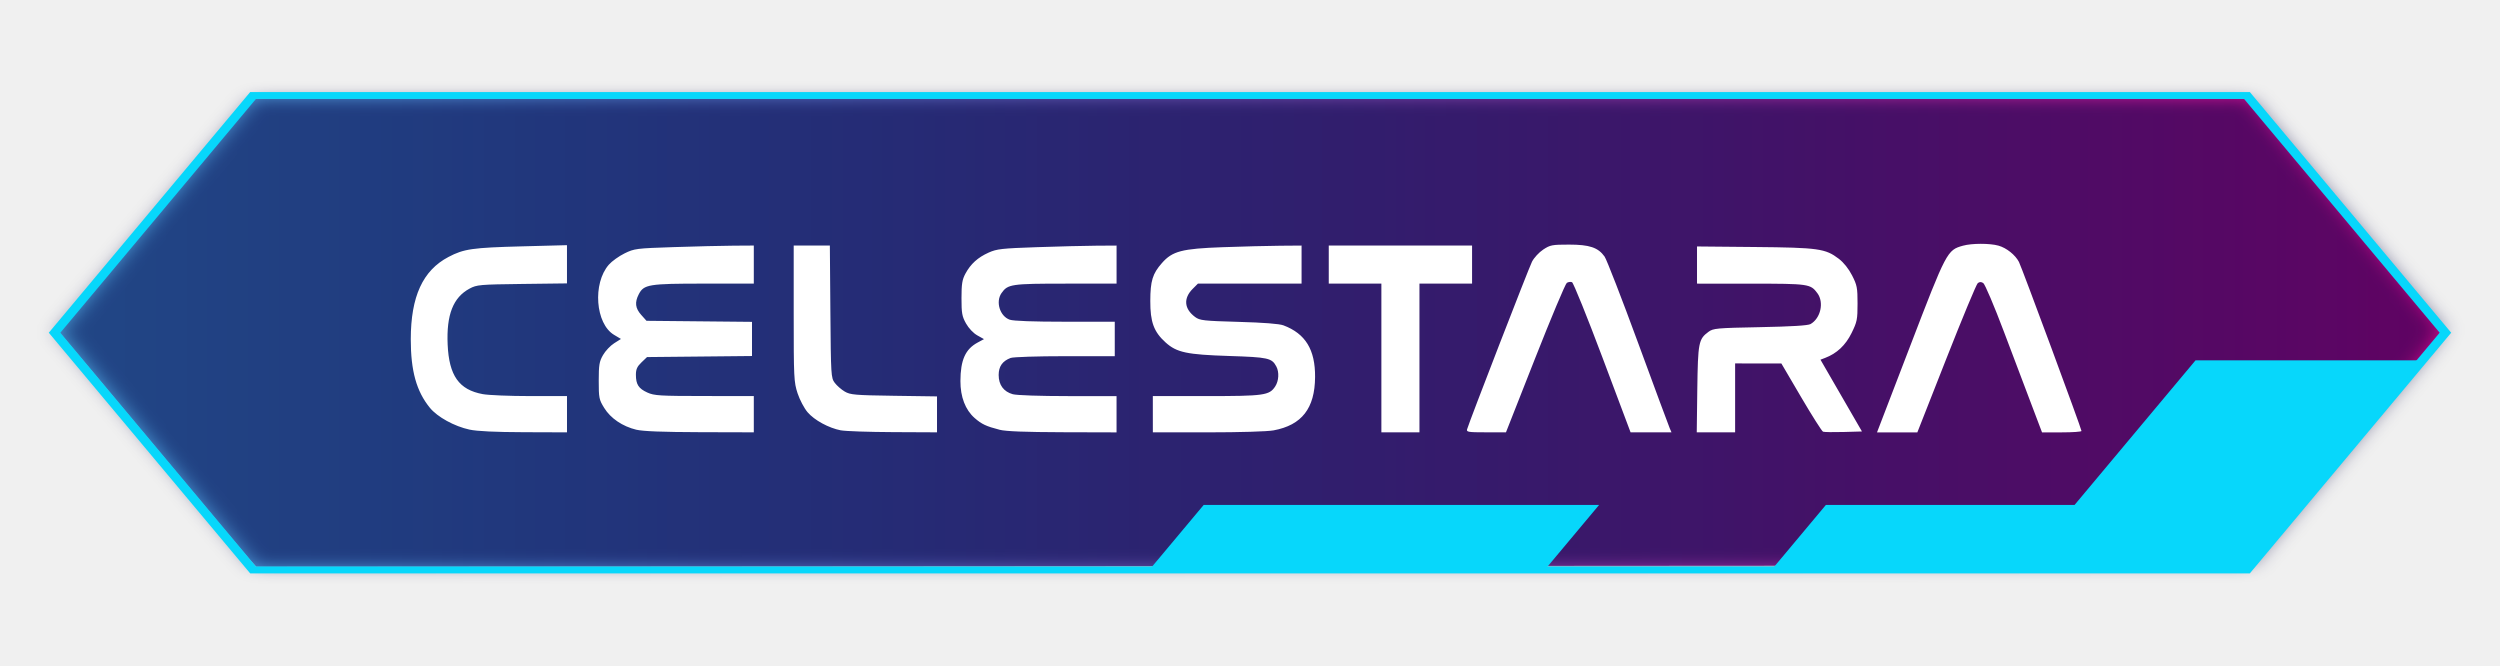
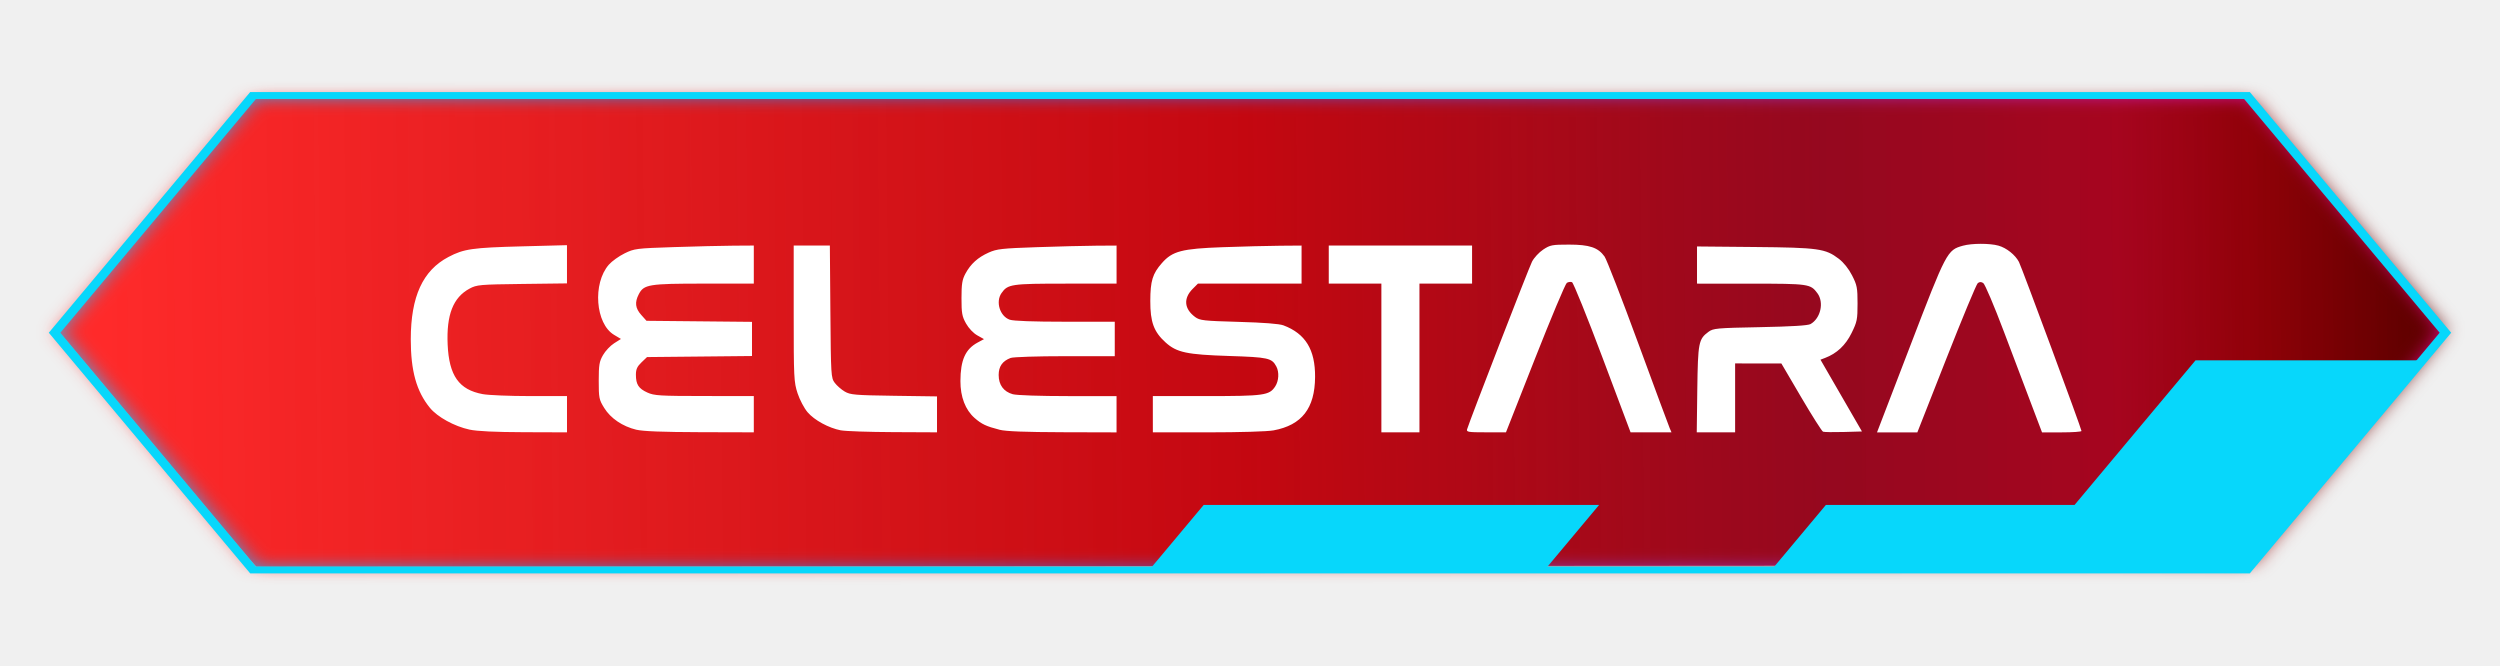
- <svg xmlns="http://www.w3.org/2000/svg" width="66.518mm" height="17.705mm" viewBox="0 0 66.518 17.705" version="1.1" id="svg1">
+ <svg xmlns="http://www.w3.org/2000/svg" xmlns:xlink="http://www.w3.org/1999/xlink" width="66.518mm" height="17.705mm" viewBox="0 0 66.518 17.705" version="1.1" id="svg1">
  <defs id="defs1">
+     <linearGradient id="linearGradient148">
+       <stop style="stop-color:#ff2a2a;stop-opacity:1;" offset="0" id="stop148" />
+       <stop style="stop-color:#cd0000;stop-opacity:0.904;" offset="0.5" id="stop150" />
+       <stop style="stop-color:#930000;stop-opacity:0.799;" offset="0.75" id="stop151" />
+       <stop style="stop-color:#a00000;stop-opacity:0.791;" offset="0.875" id="stop152" />
+       <stop style="stop-color:#8b0000;stop-opacity:0.948;" offset="0.938" id="stop153" />
+       <stop style="stop-color:#620000;stop-opacity:1;" offset="1" id="stop149" />
+     </linearGradient>
    <linearGradient id="linear-pattern-15" gradientUnits="userSpaceOnUse" x1="0" y1="0" x2="1" y2="0" gradientTransform="matrix(70.07708,0,0,86.15996,-0.06455962,11.44975)">
      <stop offset="0" stop-color="rgb(32.034%, 68.594%, 90.125%)" stop-opacity="1" id="stop2925" />
      <stop offset="0.004" stop-color="rgb(31.981%, 68.321%, 89.969%)" stop-opacity="1" id="stop2926" />
      <stop offset="0.008" stop-color="rgb(31.927%, 68.05%, 89.813%)" stop-opacity="1" id="stop2927" />
      <stop offset="0.012" stop-color="rgb(31.874%, 67.778%, 89.658%)" stop-opacity="1" id="stop2928" />
      <stop offset="0.016" stop-color="rgb(31.822%, 67.508%, 89.502%)" stop-opacity="1" id="stop2929" />
      <stop offset="0.02" stop-color="rgb(31.689%, 67.155%, 89.305%)" stop-opacity="1" id="stop2930" />
      <stop offset="0.023" stop-color="rgb(31.557%, 66.803%, 89.108%)" stop-opacity="1" id="stop2931" />
      <stop offset="0.027" stop-color="rgb(31.424%, 66.451%, 88.911%)" stop-opacity="1" id="stop2932" />
      <stop offset="0.031" stop-color="rgb(31.29%, 66.096%, 88.713%)" stop-opacity="1" id="stop2933" />
      <stop offset="0.035" stop-color="rgb(31.233%, 65.823%, 88.556%)" stop-opacity="1" id="stop2934" />
      <stop offset="0.039" stop-color="rgb(31.175%, 65.55%, 88.397%)" stop-opacity="1" id="stop2935" />
      <stop offset="0.043" stop-color="rgb(31.125%, 65.282%, 88.243%)" stop-opacity="1" id="stop2936" />
      <stop offset="0.047" stop-color="rgb(31.075%, 65.015%, 88.087%)" stop-opacity="1" id="stop2937" />
      <stop offset="0.051" stop-color="rgb(30.951%, 64.674%, 87.895%)" stop-opacity="1" id="stop2938" />
      <stop offset="0.055" stop-color="rgb(30.826%, 64.334%, 87.703%)" stop-opacity="1" id="stop2939" />
      <stop offset="0.059" stop-color="rgb(30.696%, 63.986%, 87.506%)" stop-opacity="1" id="stop2940" />
      <stop offset="0.062" stop-color="rgb(30.565%, 63.64%, 87.309%)" stop-opacity="1" id="stop2941" />
      <stop offset="0.066" stop-color="rgb(30.515%, 63.313%, 87.117%)" stop-opacity="1" id="stop2942" />
      <stop offset="0.07" stop-color="rgb(30.463%, 62.985%, 86.925%)" stop-opacity="1" id="stop2943" />
      <stop offset="0.074" stop-color="rgb(30.424%, 62.662%, 86.732%)" stop-opacity="1" id="stop2944" />
      <stop offset="0.078" stop-color="rgb(30.386%, 62.338%, 86.54%)" stop-opacity="1" id="stop2945" />
      <stop offset="0.082" stop-color="rgb(30.35%, 62.015%, 86.349%)" stop-opacity="1" id="stop2946" />
      <stop offset="0.086" stop-color="rgb(30.31%, 61.691%, 86.157%)" stop-opacity="1" id="stop2947" />
      <stop offset="0.09" stop-color="rgb(30.273%, 61.369%, 85.965%)" stop-opacity="1" id="stop2948" />
      <stop offset="0.094" stop-color="rgb(30.237%, 61.049%, 85.774%)" stop-opacity="1" id="stop2949" />
      <stop offset="0.098" stop-color="rgb(30.273%, 60.742%, 85.587%)" stop-opacity="1" id="stop2950" />
      <stop offset="0.102" stop-color="rgb(30.309%, 60.435%, 85.397%)" stop-opacity="1" id="stop2951" />
      <stop offset="0.105" stop-color="rgb(30.362%, 60.133%, 85.21%)" stop-opacity="1" id="stop2952" />
      <stop offset="0.109" stop-color="rgb(30.415%, 59.83%, 85.023%)" stop-opacity="1" id="stop2953" />
      <stop offset="0.113" stop-color="rgb(30.399%, 59.514%, 84.833%)" stop-opacity="1" id="stop2954" />
      <stop offset="0.117" stop-color="rgb(30.382%, 59.198%, 84.642%)" stop-opacity="1" id="stop2955" />
      <stop offset="0.121" stop-color="rgb(30.347%, 58.879%, 84.451%)" stop-opacity="1" id="stop2956" />
      <stop offset="0.125" stop-color="rgb(30.31%, 58.56%, 84.261%)" stop-opacity="1" id="stop2957" />
      <stop offset="0.129" stop-color="rgb(30.275%, 58.241%, 84.07%)" stop-opacity="1" id="stop2958" />
      <stop offset="0.133" stop-color="rgb(30.238%, 57.924%, 83.878%)" stop-opacity="1" id="stop2959" />
      <stop offset="0.137" stop-color="rgb(30.205%, 57.607%, 83.687%)" stop-opacity="1" id="stop2960" />
      <stop offset="0.141" stop-color="rgb(30.17%, 57.289%, 83.496%)" stop-opacity="1" id="stop2961" />
      <stop offset="0.145" stop-color="rgb(30.135%, 56.973%, 83.307%)" stop-opacity="1" id="stop2962" />
      <stop offset="0.148" stop-color="rgb(30.099%, 56.656%, 83.115%)" stop-opacity="1" id="stop2963" />
      <stop offset="0.152" stop-color="rgb(30.066%, 56.342%, 82.925%)" stop-opacity="1" id="stop2964" />
      <stop offset="0.156" stop-color="rgb(30.032%, 56.027%, 82.735%)" stop-opacity="1" id="stop2965" />
      <stop offset="0.16" stop-color="rgb(29.999%, 55.713%, 82.544%)" stop-opacity="1" id="stop2966" />
      <stop offset="0.164" stop-color="rgb(29.965%, 55.397%, 82.355%)" stop-opacity="1" id="stop2967" />
      <stop offset="0.168" stop-color="rgb(29.932%, 55.084%, 82.164%)" stop-opacity="1" id="stop2968" />
      <stop offset="0.172" stop-color="rgb(29.9%, 54.771%, 81.975%)" stop-opacity="1" id="stop2969" />
      <stop offset="0.176" stop-color="rgb(29.924%, 54.468%, 81.787%)" stop-opacity="1" id="stop2970" />
      <stop offset="0.18" stop-color="rgb(29.948%, 54.164%, 81.598%)" stop-opacity="1" id="stop2971" />
      <stop offset="0.184" stop-color="rgb(30.003%, 53.867%, 81.412%)" stop-opacity="1" id="stop2972" />
      <stop offset="0.188" stop-color="rgb(30.058%, 53.566%, 81.224%)" stop-opacity="1" id="stop2973" />
      <stop offset="0.191" stop-color="rgb(30.06%, 53.259%, 81.036%)" stop-opacity="1" id="stop2974" />
      <stop offset="0.195" stop-color="rgb(30.06%, 52.954%, 80.847%)" stop-opacity="1" id="stop2975" />
      <stop offset="0.199" stop-color="rgb(30.028%, 52.643%, 80.658%)" stop-opacity="1" id="stop2976" />
      <stop offset="0.203" stop-color="rgb(29.997%, 52.333%, 80.469%)" stop-opacity="1" id="stop2977" />
      <stop offset="0.207" stop-color="rgb(30.023%, 51.994%, 80.258%)" stop-opacity="1" id="stop2978" />
      <stop offset="0.211" stop-color="rgb(30.051%, 51.657%, 80.049%)" stop-opacity="1" id="stop2979" />
      <stop offset="0.215" stop-color="rgb(30.116%, 51.3%, 79.825%)" stop-opacity="1" id="stop2980" />
      <stop offset="0.219" stop-color="rgb(30.183%, 50.941%, 79.601%)" stop-opacity="1" id="stop2981" />
      <stop offset="0.223" stop-color="rgb(30.244%, 50.618%, 79.398%)" stop-opacity="1" id="stop2982" />
      <stop offset="0.227" stop-color="rgb(30.305%, 50.294%, 79.195%)" stop-opacity="1" id="stop2983" />
      <stop offset="0.23" stop-color="rgb(30.36%, 49.997%, 79.008%)" stop-opacity="1" id="stop2984" />
      <stop offset="0.234" stop-color="rgb(30.417%, 49.698%, 78.821%)" stop-opacity="1" id="stop2985" />
      <stop offset="0.238" stop-color="rgb(30.518%, 49.405%, 78.636%)" stop-opacity="1" id="stop2986" />
      <stop offset="0.242" stop-color="rgb(30.617%, 49.112%, 78.45%)" stop-opacity="1" id="stop2987" />
      <stop offset="0.246" stop-color="rgb(30.76%, 48.824%, 78.267%)" stop-opacity="1" id="stop2988" />
      <stop offset="0.25" stop-color="rgb(30.901%, 48.534%, 78.082%)" stop-opacity="1" id="stop2989" />
      <stop offset="0.254" stop-color="rgb(30.998%, 48.241%, 77.896%)" stop-opacity="1" id="stop2990" />
      <stop offset="0.258" stop-color="rgb(31.097%, 47.946%, 77.71%)" stop-opacity="1" id="stop2991" />
      <stop offset="0.262" stop-color="rgb(31.152%, 47.647%, 77.524%)" stop-opacity="1" id="stop2992" />
      <stop offset="0.266" stop-color="rgb(31.207%, 47.348%, 77.336%)" stop-opacity="1" id="stop2993" />
      <stop offset="0.27" stop-color="rgb(31.302%, 47.052%, 77.151%)" stop-opacity="1" id="stop2994" />
      <stop offset="0.273" stop-color="rgb(31.396%, 46.758%, 76.965%)" stop-opacity="1" id="stop2995" />
      <stop offset="0.277" stop-color="rgb(31.535%, 46.466%, 76.781%)" stop-opacity="1" id="stop2996" />
      <stop offset="0.281" stop-color="rgb(31.674%, 46.173%, 76.596%)" stop-opacity="1" id="stop2997" />
      <stop offset="0.285" stop-color="rgb(31.819%, 45.854%, 76.395%)" stop-opacity="1" id="stop2998" />
      <stop offset="0.289" stop-color="rgb(31.963%, 45.537%, 76.193%)" stop-opacity="1" id="stop2999" />
      <stop offset="0.293" stop-color="rgb(32.112%, 45.183%, 75.972%)" stop-opacity="1" id="stop3000" />
      <stop offset="0.297" stop-color="rgb(32.262%, 44.829%, 75.749%)" stop-opacity="1" id="stop3001" />
      <stop offset="0.301" stop-color="rgb(32.375%, 44.495%, 75.54%)" stop-opacity="1" id="stop3002" />
      <stop offset="0.305" stop-color="rgb(32.486%, 44.16%, 75.331%)" stop-opacity="1" id="stop3003" />
      <stop offset="0.309" stop-color="rgb(32.539%, 43.86%, 75.145%)" stop-opacity="1" id="stop3004" />
      <stop offset="0.312" stop-color="rgb(32.594%, 43.561%, 74.957%)" stop-opacity="1" id="stop3005" />
      <stop offset="0.316" stop-color="rgb(32.678%, 43.262%, 74.771%)" stop-opacity="1" id="stop3006" />
      <stop offset="0.32" stop-color="rgb(32.764%, 42.961%, 74.583%)" stop-opacity="1" id="stop3007" />
      <stop offset="0.324" stop-color="rgb(32.899%, 42.665%, 74.399%)" stop-opacity="1" id="stop3008" />
      <stop offset="0.328" stop-color="rgb(33.037%, 42.368%, 74.213%)" stop-opacity="1" id="stop3009" />
      <stop offset="0.332" stop-color="rgb(33.179%, 42.05%, 74.014%)" stop-opacity="1" id="stop3010" />
      <stop offset="0.336" stop-color="rgb(33.318%, 41.731%, 73.816%)" stop-opacity="1" id="stop3011" />
      <stop offset="0.34" stop-color="rgb(33.466%, 41.373%, 73.593%)" stop-opacity="1" id="stop3012" />
      <stop offset="0.344" stop-color="rgb(33.612%, 41.013%, 73.369%)" stop-opacity="1" id="stop3013" />
      <stop offset="0.348" stop-color="rgb(33.752%, 40.689%, 73.169%)" stop-opacity="1" id="stop3014" />
      <stop offset="0.352" stop-color="rgb(33.893%, 40.364%, 72.968%)" stop-opacity="1" id="stop3015" />
      <stop offset="0.355" stop-color="rgb(34.016%, 40.125%, 72.818%)" stop-opacity="1" id="stop3016" />
      <stop offset="0.359" stop-color="rgb(34.14%, 39.883%, 72.67%)" stop-opacity="1" id="stop3017" />
      <stop offset="0.363" stop-color="rgb(34.291%, 39.627%, 72.511%)" stop-opacity="1" id="stop3018" />
      <stop offset="0.367" stop-color="rgb(34.439%, 39.369%, 72.353%)" stop-opacity="1" id="stop3019" />
      <stop offset="0.371" stop-color="rgb(34.656%, 39.069%, 72.166%)" stop-opacity="1" id="stop3020" />
      <stop offset="0.375" stop-color="rgb(34.871%, 38.766%, 71.982%)" stop-opacity="1" id="stop3021" />
      <stop offset="0.379" stop-color="rgb(35.088%, 38.464%, 71.796%)" stop-opacity="1" id="stop3022" />
      <stop offset="0.383" stop-color="rgb(35.301%, 38.159%, 71.609%)" stop-opacity="1" id="stop3023" />
      <stop offset="0.387" stop-color="rgb(35.516%, 37.854%, 71.423%)" stop-opacity="1" id="stop3024" />
      <stop offset="0.391" stop-color="rgb(35.73%, 37.547%, 71.237%)" stop-opacity="1" id="stop3025" />
      <stop offset="0.395" stop-color="rgb(35.942%, 37.254%, 71.059%)" stop-opacity="1" id="stop3026" />
      <stop offset="0.398" stop-color="rgb(36.151%, 36.958%, 70.879%)" stop-opacity="1" id="stop3027" />
      <stop offset="0.402" stop-color="rgb(36.354%, 36.711%, 70.729%)" stop-opacity="1" id="stop3028" />
      <stop offset="0.406" stop-color="rgb(36.555%, 36.462%, 70.58%)" stop-opacity="1" id="stop3029" />
      <stop offset="0.41" stop-color="rgb(36.774%, 36.203%, 70.424%)" stop-opacity="1" id="stop3030" />
      <stop offset="0.414" stop-color="rgb(36.99%, 35.942%, 70.268%)" stop-opacity="1" id="stop3031" />
      <stop offset="0.418" stop-color="rgb(37.282%, 35.629%, 70.082%)" stop-opacity="1" id="stop3032" />
      <stop offset="0.422" stop-color="rgb(37.572%, 35.313%, 69.894%)" stop-opacity="1" id="stop3033" />
      <stop offset="0.426" stop-color="rgb(37.849%, 35.007%, 69.713%)" stop-opacity="1" id="stop3034" />
      <stop offset="0.43" stop-color="rgb(38.124%, 34.697%, 69.531%)" stop-opacity="1" id="stop3035" />
      <stop offset="0.434" stop-color="rgb(38.324%, 34.444%, 69.38%)" stop-opacity="1" id="stop3036" />
      <stop offset="0.438" stop-color="rgb(38.522%, 34.187%, 69.231%)" stop-opacity="1" id="stop3037" />
      <stop offset="0.441" stop-color="rgb(38.73%, 33.925%, 69.075%)" stop-opacity="1" id="stop3038" />
      <stop offset="0.445" stop-color="rgb(38.937%, 33.659%, 68.921%)" stop-opacity="1" id="stop3039" />
      <stop offset="0.449" stop-color="rgb(39.223%, 33.336%, 68.732%)" stop-opacity="1" id="stop3040" />
      <stop offset="0.453" stop-color="rgb(39.508%, 33.011%, 68.542%)" stop-opacity="1" id="stop3041" />
      <stop offset="0.457" stop-color="rgb(39.786%, 32.689%, 68.358%)" stop-opacity="1" id="stop3042" />
      <stop offset="0.461" stop-color="rgb(40.063%, 32.367%, 68.172%)" stop-opacity="1" id="stop3043" />
      <stop offset="0.465" stop-color="rgb(40.259%, 32.104%, 68.019%)" stop-opacity="1" id="stop3044" />
      <stop offset="0.469" stop-color="rgb(40.453%, 31.842%, 67.868%)" stop-opacity="1" id="stop3045" />
      <stop offset="0.473" stop-color="rgb(40.651%, 31.583%, 67.719%)" stop-opacity="1" id="stop3046" />
      <stop offset="0.477" stop-color="rgb(40.848%, 31.32%, 67.567%)" stop-opacity="1" id="stop3047" />
      <stop offset="0.48" stop-color="rgb(41.112%, 31.114%, 67.453%)" stop-opacity="1" id="stop3048" />
      <stop offset="0.484" stop-color="rgb(41.374%, 30.908%, 67.339%)" stop-opacity="1" id="stop3049" />
      <stop offset="0.488" stop-color="rgb(41.637%, 30.701%, 67.226%)" stop-opacity="1" id="stop3050" />
      <stop offset="0.492" stop-color="rgb(41.899%, 30.49%, 67.11%)" stop-opacity="1" id="stop3051" />
      <stop offset="0.496" stop-color="rgb(42.169%, 30.217%, 66.957%)" stop-opacity="1" id="stop3052" />
      <stop offset="0.5" stop-color="rgb(42.438%, 29.942%, 66.805%)" stop-opacity="1" id="stop3053" />
      <stop offset="0.504" stop-color="rgb(42.708%, 29.666%, 66.65%)" stop-opacity="1" id="stop3054" />
      <stop offset="0.508" stop-color="rgb(42.976%, 29.388%, 66.498%)" stop-opacity="1" id="stop3055" />
      <stop offset="0.512" stop-color="rgb(43.245%, 29.111%, 66.344%)" stop-opacity="1" id="stop3056" />
      <stop offset="0.516" stop-color="rgb(43.512%, 28.831%, 66.191%)" stop-opacity="1" id="stop3057" />
      <stop offset="0.52" stop-color="rgb(43.779%, 28.551%, 66.037%)" stop-opacity="1" id="stop3058" />
      <stop offset="0.523" stop-color="rgb(44.046%, 28.268%, 65.883%)" stop-opacity="1" id="stop3059" />
      <stop offset="0.527" stop-color="rgb(44.304%, 28.049%, 65.765%)" stop-opacity="1" id="stop3060" />
      <stop offset="0.531" stop-color="rgb(44.56%, 27.827%, 65.646%)" stop-opacity="1" id="stop3061" />
      <stop offset="0.535" stop-color="rgb(44.818%, 27.609%, 65.53%)" stop-opacity="1" id="stop3062" />
      <stop offset="0.539" stop-color="rgb(45.074%, 27.388%, 65.414%)" stop-opacity="1" id="stop3063" />
      <stop offset="0.543" stop-color="rgb(45.48%, 27.094%, 65.262%)" stop-opacity="1" id="stop3064" />
      <stop offset="0.547" stop-color="rgb(45.885%, 26.796%, 65.109%)" stop-opacity="1" id="stop3065" />
      <stop offset="0.551" stop-color="rgb(46.303%, 26.491%, 64.952%)" stop-opacity="1" id="stop3066" />
      <stop offset="0.555" stop-color="rgb(46.718%, 26.183%, 64.795%)" stop-opacity="1" id="stop3067" />
      <stop offset="0.559" stop-color="rgb(46.989%, 25.948%, 64.674%)" stop-opacity="1" id="stop3068" />
      <stop offset="0.562" stop-color="rgb(47.26%, 25.711%, 64.552%)" stop-opacity="1" id="stop3069" />
      <stop offset="0.566" stop-color="rgb(47.511%, 25.485%, 64.435%)" stop-opacity="1" id="stop3070" />
      <stop offset="0.57" stop-color="rgb(47.765%, 25.256%, 64.317%)" stop-opacity="1" id="stop3071" />
      <stop offset="0.574" stop-color="rgb(48.082%, 25.02%, 64.198%)" stop-opacity="1" id="stop3072" />
      <stop offset="0.578" stop-color="rgb(48.399%, 24.78%, 64.079%)" stop-opacity="1" id="stop3073" />
      <stop offset="0.582" stop-color="rgb(48.726%, 24.542%, 63.96%)" stop-opacity="1" id="stop3074" />
      <stop offset="0.586" stop-color="rgb(49.052%, 24.3%, 63.841%)" stop-opacity="1" id="stop3075" />
      <stop offset="0.59" stop-color="rgb(49.379%, 24.057%, 63.722%)" stop-opacity="1" id="stop3076" />
      <stop offset="0.594" stop-color="rgb(49.706%, 23.813%, 63.602%)" stop-opacity="1" id="stop3077" />
      <stop offset="0.598" stop-color="rgb(50.029%, 23.569%, 63.483%)" stop-opacity="1" id="stop3078" />
      <stop offset="0.602" stop-color="rgb(50.354%, 23.323%, 63.364%)" stop-opacity="1" id="stop3079" />
      <stop offset="0.605" stop-color="rgb(50.739%, 23.068%, 63.242%)" stop-opacity="1" id="stop3080" />
      <stop offset="0.609" stop-color="rgb(51.122%, 22.81%, 63.121%)" stop-opacity="1" id="stop3081" />
      <stop offset="0.613" stop-color="rgb(51.52%, 22.552%, 63%)" stop-opacity="1" id="stop3082" />
      <stop offset="0.617" stop-color="rgb(51.918%, 22.29%, 62.878%)" stop-opacity="1" id="stop3083" />
      <stop offset="0.621" stop-color="rgb(52.316%, 22.029%, 62.756%)" stop-opacity="1" id="stop3084" />
      <stop offset="0.625" stop-color="rgb(52.713%, 21.764%, 62.634%)" stop-opacity="1" id="stop3085" />
      <stop offset="0.629" stop-color="rgb(53.108%, 21.498%, 62.512%)" stop-opacity="1" id="stop3086" />
      <stop offset="0.633" stop-color="rgb(53.503%, 21.231%, 62.389%)" stop-opacity="1" id="stop3087" />
      <stop offset="0.637" stop-color="rgb(53.842%, 20.972%, 62.268%)" stop-opacity="1" id="stop3088" />
      <stop offset="0.641" stop-color="rgb(54.181%, 20.709%, 62.146%)" stop-opacity="1" id="stop3089" />
      <stop offset="0.645" stop-color="rgb(54.498%, 20.45%, 62.022%)" stop-opacity="1" id="stop3090" />
      <stop offset="0.648" stop-color="rgb(54.816%, 20.187%, 61.9%)" stop-opacity="1" id="stop3091" />
      <stop offset="0.652" stop-color="rgb(55.185%, 19.919%, 61.777%)" stop-opacity="1" id="stop3092" />
      <stop offset="0.656" stop-color="rgb(55.554%, 19.647%, 61.653%)" stop-opacity="1" id="stop3093" />
      <stop offset="0.66" stop-color="rgb(55.943%, 19.37%, 61.53%)" stop-opacity="1" id="stop3094" />
      <stop offset="0.664" stop-color="rgb(56.334%, 19.092%, 61.404%)" stop-opacity="1" id="stop3095" />
      <stop offset="0.668" stop-color="rgb(56.67%, 18.871%, 61.308%)" stop-opacity="1" id="stop3096" />
      <stop offset="0.672" stop-color="rgb(57.005%, 18.646%, 61.209%)" stop-opacity="1" id="stop3097" />
      <stop offset="0.676" stop-color="rgb(57.314%, 18.451%, 61.127%)" stop-opacity="1" id="stop3098" />
      <stop offset="0.68" stop-color="rgb(57.622%, 18.254%, 61.041%)" stop-opacity="1" id="stop3099" />
      <stop offset="0.684" stop-color="rgb(58.028%, 17.993%, 60.93%)" stop-opacity="1" id="stop3100" />
      <stop offset="0.688" stop-color="rgb(58.432%, 17.732%, 60.818%)" stop-opacity="1" id="stop3101" />
      <stop offset="0.691" stop-color="rgb(58.893%, 17.432%, 60.692%)" stop-opacity="1" id="stop3102" />
      <stop offset="0.695" stop-color="rgb(59.352%, 17.131%, 60.564%)" stop-opacity="1" id="stop3103" />
      <stop offset="0.699" stop-color="rgb(59.764%, 16.881%, 60.461%)" stop-opacity="1" id="stop3104" />
      <stop offset="0.703" stop-color="rgb(60.175%, 16.631%, 60.358%)" stop-opacity="1" id="stop3105" />
      <stop offset="0.707" stop-color="rgb(60.553%, 16.414%, 60.272%)" stop-opacity="1" id="stop3106" />
      <stop offset="0.711" stop-color="rgb(60.931%, 16.196%, 60.184%)" stop-opacity="1" id="stop3107" />
      <stop offset="0.715" stop-color="rgb(61.31%, 15.977%, 60.097%)" stop-opacity="1" id="stop3108" />
      <stop offset="0.719" stop-color="rgb(61.688%, 15.756%, 60.01%)" stop-opacity="1" id="stop3109" />
      <stop offset="0.723" stop-color="rgb(62.065%, 15.536%, 59.923%)" stop-opacity="1" id="stop3110" />
      <stop offset="0.727" stop-color="rgb(62.442%, 15.314%, 59.834%)" stop-opacity="1" id="stop3111" />
      <stop offset="0.73" stop-color="rgb(62.86%, 15.083%, 59.746%)" stop-opacity="1" id="stop3112" />
      <stop offset="0.734" stop-color="rgb(63.275%, 14.851%, 59.657%)" stop-opacity="1" id="stop3113" />
      <stop offset="0.738" stop-color="rgb(63.725%, 14.613%, 59.567%)" stop-opacity="1" id="stop3114" />
      <stop offset="0.742" stop-color="rgb(64.174%, 14.374%, 59.477%)" stop-opacity="1" id="stop3115" />
      <stop offset="0.746" stop-color="rgb(64.622%, 14.133%, 59.387%)" stop-opacity="1" id="stop3116" />
      <stop offset="0.75" stop-color="rgb(65.07%, 13.89%, 59.297%)" stop-opacity="1" id="stop3117" />
      <stop offset="0.754" stop-color="rgb(65.518%, 13.647%, 59.207%)" stop-opacity="1" id="stop3118" />
      <stop offset="0.758" stop-color="rgb(65.964%, 13.402%, 59.116%)" stop-opacity="1" id="stop3119" />
      <stop offset="0.762" stop-color="rgb(66.374%, 13.202%, 59.045%)" stop-opacity="1" id="stop3120" />
      <stop offset="0.766" stop-color="rgb(66.783%, 12.999%, 58.974%)" stop-opacity="1" id="stop3121" />
      <stop offset="0.77" stop-color="rgb(67.154%, 12.846%, 58.926%)" stop-opacity="1" id="stop3122" />
      <stop offset="0.773" stop-color="rgb(67.525%, 12.692%, 58.878%)" stop-opacity="1" id="stop3123" />
      <stop offset="0.777" stop-color="rgb(67.926%, 12.532%, 58.827%)" stop-opacity="1" id="stop3124" />
      <stop offset="0.781" stop-color="rgb(68.329%, 12.37%, 58.777%)" stop-opacity="1" id="stop3125" />
      <stop offset="0.785" stop-color="rgb(68.771%, 12.199%, 58.727%)" stop-opacity="1" id="stop3126" />
      <stop offset="0.789" stop-color="rgb(69.214%, 12.03%, 58.676%)" stop-opacity="1" id="stop3127" />
      <stop offset="0.793" stop-color="rgb(69.656%, 11.826%, 58.607%)" stop-opacity="1" id="stop3128" />
      <stop offset="0.797" stop-color="rgb(70.099%, 11.62%, 58.54%)" stop-opacity="1" id="stop3129" />
      <stop offset="0.801" stop-color="rgb(70.541%, 11.365%, 58.447%)" stop-opacity="1" id="stop3130" />
      <stop offset="0.805" stop-color="rgb(70.982%, 11.108%, 58.354%)" stop-opacity="1" id="stop3131" />
      <stop offset="0.809" stop-color="rgb(71.423%, 10.884%, 58.278%)" stop-opacity="1" id="stop3132" />
      <stop offset="0.812" stop-color="rgb(71.863%, 10.657%, 58.2%)" stop-opacity="1" id="stop3133" />
      <stop offset="0.816" stop-color="rgb(72.304%, 10.481%, 58.148%)" stop-opacity="1" id="stop3134" />
      <stop offset="0.82" stop-color="rgb(72.743%, 10.306%, 58.098%)" stop-opacity="1" id="stop3135" />
      <stop offset="0.824" stop-color="rgb(73.183%, 10.1%, 58.031%)" stop-opacity="1" id="stop3136" />
      <stop offset="0.828" stop-color="rgb(73.621%, 9.892%, 57.964%)" stop-opacity="1" id="stop3137" />
      <stop offset="0.832" stop-color="rgb(74.059%, 9.63%, 57.87%)" stop-opacity="1" id="stop3138" />
      <stop offset="0.836" stop-color="rgb(74.496%, 9.366%, 57.776%)" stop-opacity="1" id="stop3139" />
      <stop offset="0.84" stop-color="rgb(74.933%, 9.128%, 57.697%)" stop-opacity="1" id="stop3140" />
      <stop offset="0.844" stop-color="rgb(75.369%, 8.888%, 57.614%)" stop-opacity="1" id="stop3141" />
      <stop offset="0.848" stop-color="rgb(75.807%, 8.707%, 57.562%)" stop-opacity="1" id="stop3142" />
      <stop offset="0.852" stop-color="rgb(76.244%, 8.525%, 57.509%)" stop-opacity="1" id="stop3143" />
      <stop offset="0.855" stop-color="rgb(76.68%, 8.318%, 57.445%)" stop-opacity="1" id="stop3144" />
      <stop offset="0.859" stop-color="rgb(77.116%, 8.11%, 57.379%)" stop-opacity="1" id="stop3145" />
      <stop offset="0.863" stop-color="rgb(77.55%, 7.84%, 57.285%)" stop-opacity="1" id="stop3146" />
      <stop offset="0.867" stop-color="rgb(77.983%, 7.567%, 57.188%)" stop-opacity="1" id="stop3147" />
      <stop offset="0.871" stop-color="rgb(78.435%, 7.312%, 57.104%)" stop-opacity="1" id="stop3148" />
      <stop offset="0.875" stop-color="rgb(78.886%, 7.056%, 57.019%)" stop-opacity="1" id="stop3149" />
      <stop offset="0.879" stop-color="rgb(79.393%, 6.853%, 56.963%)" stop-opacity="1" id="stop3150" />
      <stop offset="0.883" stop-color="rgb(79.901%, 6.648%, 56.908%)" stop-opacity="1" id="stop3151" />
      <stop offset="0.887" stop-color="rgb(80.391%, 6.447%, 56.853%)" stop-opacity="1" id="stop3152" />
      <stop offset="0.891" stop-color="rgb(80.881%, 6.242%, 56.796%)" stop-opacity="1" id="stop3153" />
      <stop offset="0.895" stop-color="rgb(81.314%, 6.053%, 56.741%)" stop-opacity="1" id="stop3154" />
      <stop offset="0.898" stop-color="rgb(81.747%, 5.864%, 56.688%)" stop-opacity="1" id="stop3155" />
      <stop offset="0.902" stop-color="rgb(82.179%, 5.673%, 56.633%)" stop-opacity="1" id="stop3156" />
      <stop offset="0.906" stop-color="rgb(82.611%, 5.479%, 56.58%)" stop-opacity="1" id="stop3157" />
      <stop offset="0.91" stop-color="rgb(83.044%, 5.289%, 56.525%)" stop-opacity="1" id="stop3158" />
      <stop offset="0.914" stop-color="rgb(83.475%, 5.096%, 56.47%)" stop-opacity="1" id="stop3159" />
      <stop offset="0.918" stop-color="rgb(83.919%, 4.886%, 56.409%)" stop-opacity="1" id="stop3160" />
      <stop offset="0.922" stop-color="rgb(84.36%, 4.674%, 56.346%)" stop-opacity="1" id="stop3161" />
      <stop offset="0.926" stop-color="rgb(84.859%, 4.372%, 56.247%)" stop-opacity="1" id="stop3162" />
      <stop offset="0.93" stop-color="rgb(85.356%, 4.066%, 56.146%)" stop-opacity="1" id="stop3163" />
      <stop offset="0.934" stop-color="rgb(85.844%, 3.775%, 56.053%)" stop-opacity="1" id="stop3164" />
      <stop offset="0.938" stop-color="rgb(86.334%, 3.481%, 55.957%)" stop-opacity="1" id="stop3165" />
      <stop offset="0.941" stop-color="rgb(86.763%, 3.284%, 55.902%)" stop-opacity="1" id="stop3166" />
      <stop offset="0.945" stop-color="rgb(87.192%, 3.085%, 55.847%)" stop-opacity="1" id="stop3167" />
      <stop offset="0.949" stop-color="rgb(87.621%, 2.885%, 55.791%)" stop-opacity="1" id="stop3168" />
      <stop offset="0.953" stop-color="rgb(88.048%, 2.686%, 55.734%)" stop-opacity="1" id="stop3169" />
      <stop offset="0.957" stop-color="rgb(88.477%, 2.484%, 55.679%)" stop-opacity="1" id="stop3170" />
      <stop offset="0.961" stop-color="rgb(88.904%, 2.284%, 55.623%)" stop-opacity="1" id="stop3171" />
      <stop offset="0.965" stop-color="rgb(89.323%, 2.09%, 55.571%)" stop-opacity="1" id="stop3172" />
      <stop offset="0.969" stop-color="rgb(89.742%, 1.898%, 55.518%)" stop-opacity="1" id="stop3173" />
      <stop offset="0.973" stop-color="rgb(90.03%, 1.826%, 55.508%)" stop-opacity="1" id="stop3174" />
      <stop offset="0.977" stop-color="rgb(90.318%, 1.755%, 55.501%)" stop-opacity="1" id="stop3175" />
      <stop offset="0.98" stop-color="rgb(90.607%, 1.683%, 55.49%)" stop-opacity="1" id="stop3176" />
      <stop offset="0.984" stop-color="rgb(90.897%, 1.611%, 55.481%)" stop-opacity="1" id="stop3177" />
      <stop offset="0.988" stop-color="rgb(91.185%, 1.549%, 55.432%)" stop-opacity="1" id="stop3178" />
      <stop offset="0.992" stop-color="rgb(91.475%, 1.488%, 55.383%)" stop-opacity="1" id="stop3179" />
      <stop offset="0.996" stop-color="rgb(91.763%, 1.427%, 55.334%)" stop-opacity="1" id="stop3180" />
      <stop offset="1" stop-color="rgb(92.052%, 1.366%, 55.286%)" stop-opacity="1" id="stop3181" />
    </linearGradient>
    <filter style="color-interpolation-filters:sRGB" id="filter6" x="-0.011" y="-0.037" width="1.021" height="1.074">
      <feGaussianBlur stdDeviation="0.278" id="feGaussianBlur6" />
    </filter>
+     <linearGradient xlink:href="#linearGradient148" id="linearGradient149" x1="7.389" y1="10.741" x2="68.448" y2="10.317" gradientUnits="userSpaceOnUse" />
  </defs>
  <g id="g143">
    <g id="g292" transform="matrix(0.06633704,0,0,0.04577492,-98.98161,-16.89198)" style="display:inline">
      <path id="path3345" style="display:inline;fill:url(#linear-pattern-15);stroke-width:0.055" d="M 8.657,2.38 6.064,6.866 3.471,11.352 3.666,11.68 c 0.108,0.181 1.216,2.1 2.463,4.267 1.247,2.166 2.337,4.05 2.422,4.186 l 0.155,0.246 26.443,-0.028 26.443,-0.027 2.594,-4.486 c 2.503,-4.33 2.589,-4.496 2.434,-4.76 -0.088,-0.15 -1.255,-2.169 -2.594,-4.486 L 61.592,2.38 H 35.124 Z" transform="matrix(15.11811,0,0,15.11811,1463.293,390.3831)" />
-       <path style="font-variation-settings:normal;display:inline;vector-effect:none;fill:#000043;fill-opacity:0.572;stroke:none;stroke-width:1.094;stroke-linecap:butt;stroke-linejoin:miter;stroke-miterlimit:4;stroke-dasharray:none;stroke-dashoffset:0;stroke-opacity:1;-inkscape-stroke:none;filter:url(#filter6);stop-color:#000000" d="M 11.303,20.272 C 11.219,20.136 10.129,18.253 8.882,16.086 7.634,13.92 6.526,12 6.418,11.819 L 6.223,11.491 8.816,7.005 11.41,2.519 h 26.467 26.467 l 2.434,4.213 c 1.339,2.317 2.506,4.336 2.594,4.486 0.154,0.264 0.069,0.43 -2.434,4.76 l -2.594,4.486 -26.443,0.028 -26.443,0.028 z" id="path1" transform="matrix(15.11811,0,0,15.11811,1421.684,388.2823)" />
+       <path style="font-variation-settings:normal;display:inline;vector-effect:none;fill:url(#linearGradient149);fill-opacity:1;stroke:none;stroke-width:1.094;stroke-linecap:butt;stroke-linejoin:miter;stroke-miterlimit:4;stroke-dasharray:none;stroke-dashoffset:0;stroke-opacity:1;-inkscape-stroke:none;filter:url(#filter6);stop-color:#000000" d="M 11.303,20.272 C 11.219,20.136 10.129,18.253 8.882,16.086 7.634,13.92 6.526,12 6.418,11.819 L 6.223,11.491 8.816,7.005 11.41,2.519 h 26.467 26.467 l 2.434,4.213 c 1.339,2.317 2.506,4.336 2.594,4.486 0.154,0.264 0.069,0.43 -2.434,4.76 l -2.594,4.486 -26.443,0.028 -26.443,0.028 z" id="path1" transform="matrix(15.11811,0,0,15.11811,1421.684,388.2823)" />
      <path fill="none" stroke-width="40" stroke-linecap="butt" stroke-linejoin="miter" stroke="#07d7fb" stroke-opacity="1" stroke-miterlimit="10" d="m 24729.414,15975.781 -92.695,-160.468 -703.321,-1218.321 h -7997.382 l -796.133,1378.789 796.133,1378.828 h 7997.382 z m 0,0" transform="matrix(0.1,0,0,-0.1,0,2160)" id="path121" style="display:inline" />
      <path fill-rule="nonzero" fill="#07d7fb" fill-opacity="1" d="m 1974.891,662.52 h 158.598 l -21.809,37.781 h -158.602 l 21.812,-37.781" id="path148" style="display:inline" />
      <path fill-rule="nonzero" fill="#07d7fb" fill-opacity="1" d="m 2463.672,578.469 -70.332,121.832 h -190.699 l 21.809,-37.781 h 99.742 l 48.52,-84.051 h 90.961" id="path149" style="display:inline" />
      <path style="display:inline;fill:#ffffff;fill-opacity:1;stroke-width:0.005" d="m 85.94,42.166 c -0.808,-0.175 -1.706,-0.669 -2.107,-1.158 -0.716,-0.874 -1.021,-1.965 -1.019,-3.652 0.003,-2.274 0.638,-3.659 2.007,-4.378 0.819,-0.43 1.268,-0.495 3.916,-0.564 l 2.389,-0.063 v 1.017 1.017 l -2.389,0.03 c -2.259,0.029 -2.411,0.042 -2.793,0.247 -0.875,0.468 -1.238,1.393 -1.168,2.976 0.074,1.659 0.602,2.406 1.867,2.64 0.309,0.057 1.444,0.104 2.523,0.104 h 1.961 v 0.965 0.965 l -2.292,-0.008 c -1.541,-0.005 -2.49,-0.051 -2.894,-0.138 z m 8.878,0.007 c -0.738,-0.179 -1.369,-0.606 -1.71,-1.159 -0.275,-0.444 -0.292,-0.531 -0.292,-1.445 0,-0.846 0.03,-1.025 0.228,-1.37 0.125,-0.219 0.391,-0.501 0.591,-0.627 l 0.363,-0.23 -0.366,-0.218 c -0.993,-0.592 -1.152,-2.739 -0.277,-3.736 0.161,-0.184 0.538,-0.454 0.836,-0.6 0.522,-0.256 0.618,-0.268 2.624,-0.334 1.145,-0.038 2.57,-0.072 3.167,-0.076 l 1.086,-0.007 v 1.013 1.013 h -2.657 c -2.937,0 -3.194,0.042 -3.465,0.567 -0.223,0.431 -0.186,0.743 0.13,1.097 l 0.282,0.315 2.807,0.028 2.807,0.028 v 0.909 0.909 l -2.793,0.028 -2.793,0.028 -0.296,0.283 c -0.23,0.221 -0.296,0.366 -0.296,0.658 0,0.515 0.141,0.733 0.611,0.947 0.363,0.165 0.661,0.183 3.033,0.185 l 2.63,0.002 v 0.965 0.965 l -2.871,-0.008 c -1.968,-0.006 -3.031,-0.047 -3.378,-0.131 z m 10.887,0.034 c -0.655,-0.128 -1.41,-0.539 -1.775,-0.965 -0.18,-0.21 -0.42,-0.665 -0.533,-1.01 -0.195,-0.595 -0.206,-0.812 -0.206,-4.244 v -3.617 h 0.962 0.962 l 0.028,3.516 c 0.027,3.401 0.034,3.525 0.231,3.788 0.112,0.15 0.351,0.359 0.531,0.465 0.298,0.175 0.536,0.196 2.62,0.226 l 2.292,0.033 v 0.956 0.956 l -2.341,-0.011 c -1.287,-0.006 -2.534,-0.049 -2.771,-0.095 z m 8.441,-0.034 c -0.708,-0.181 -0.954,-0.297 -1.328,-0.625 -0.493,-0.433 -0.758,-1.123 -0.755,-1.968 0.004,-1.116 0.263,-1.695 0.914,-2.046 l 0.34,-0.183 -0.357,-0.2 c -0.209,-0.117 -0.458,-0.38 -0.599,-0.632 -0.211,-0.376 -0.242,-0.549 -0.241,-1.348 2.7e-4,-0.755 0.037,-0.985 0.208,-1.303 0.28,-0.519 0.659,-0.863 1.239,-1.123 0.43,-0.193 0.708,-0.224 2.558,-0.287 1.141,-0.039 2.564,-0.075 3.161,-0.079 l 1.086,-0.007 v 1.013 1.013 h -2.707 c -2.9,0 -3.082,0.027 -3.416,0.504 -0.324,0.463 -0.085,1.233 0.44,1.416 0.196,0.068 1.264,0.107 2.947,0.107 h 2.64 v 0.917 0.917 h -2.648 c -1.458,0 -2.758,0.042 -2.892,0.093 -0.438,0.167 -0.638,0.45 -0.638,0.908 0,0.527 0.265,0.887 0.752,1.023 0.204,0.057 1.468,0.1 2.939,0.1 l 2.582,5.29e-4 v 0.965 0.965 l -2.871,-0.008 c -1.989,-0.006 -3.02,-0.046 -3.354,-0.131 z m 8.156,-0.826 v -0.965 h 2.85 c 3.083,0 3.35,-0.038 3.663,-0.515 0.192,-0.293 0.218,-0.763 0.059,-1.06 -0.241,-0.451 -0.428,-0.492 -2.518,-0.559 -2.249,-0.072 -2.784,-0.187 -3.375,-0.72 -0.627,-0.566 -0.818,-1.086 -0.814,-2.212 0.004,-1.066 0.12,-1.446 0.617,-2.011 0.56,-0.638 1.059,-0.768 3.234,-0.846 1.062,-0.038 2.441,-0.073 3.065,-0.078 l 1.134,-0.009 v 1.013 1.013 h -2.758 -2.758 l -0.277,0.277 c -0.505,0.505 -0.457,1.065 0.129,1.499 0.248,0.184 0.447,0.206 2.317,0.259 1.327,0.037 2.163,0.102 2.383,0.185 1.172,0.443 1.693,1.293 1.683,2.75 -0.011,1.668 -0.706,2.56 -2.211,2.839 -0.331,0.061 -1.795,0.105 -3.496,0.105 h -2.926 z m 12.162,-2.992 v -3.957 h -1.4 -1.4 v -1.013 -1.013 h 3.813 3.813 v 1.013 1.013 h -1.4 -1.4 v 3.957 3.957 h -1.013 -1.013 z m 4.563,3.788 c 0.125,-0.428 3.281,-8.577 3.452,-8.912 0.106,-0.208 0.373,-0.498 0.594,-0.644 0.371,-0.246 0.474,-0.266 1.373,-0.266 1.094,0 1.552,0.154 1.896,0.637 0.108,0.152 0.911,2.22 1.784,4.597 0.873,2.377 1.63,4.419 1.682,4.538 l 0.094,0.217 h -1.089 -1.089 l -1.491,-3.968 c -0.82,-2.183 -1.551,-3.992 -1.625,-4.021 -0.074,-0.029 -0.197,-0.013 -0.275,0.036 -0.078,0.049 -0.838,1.858 -1.69,4.021 l -1.549,3.932 h -1.059 c -0.963,0 -1.054,-0.015 -1.009,-0.169 z m 12.248,-2.123 c 0.035,-2.491 0.069,-2.667 0.594,-3.056 0.255,-0.189 0.429,-0.205 2.751,-0.25 1.68,-0.033 2.544,-0.086 2.682,-0.165 0.539,-0.309 0.726,-1.153 0.365,-1.64 -0.369,-0.497 -0.45,-0.508 -3.536,-0.51 l -2.871,-0.001 v -0.989 -0.989 l 3.065,0.029 c 3.402,0.032 3.768,0.084 4.481,0.627 0.259,0.197 0.525,0.531 0.706,0.885 0.263,0.515 0.291,0.655 0.291,1.494 0,0.853 -0.025,0.977 -0.319,1.574 -0.319,0.649 -0.784,1.085 -1.408,1.322 l -0.246,0.094 1.104,1.91 1.104,1.91 -0.979,0.028 c -0.539,0.015 -1.03,0.008 -1.092,-0.016 -0.062,-0.024 -0.586,-0.85 -1.165,-1.836 l -1.052,-1.793 -1.231,-0.002 -1.231,-0.002 v 1.834 1.834 h -1.021 -1.021 z m 11.334,-2.316 c 1.928,-5.024 1.963,-5.092 2.804,-5.325 0.472,-0.131 1.423,-0.133 1.888,-0.003 0.426,0.118 0.897,0.493 1.091,0.868 0.154,0.298 3.328,8.877 3.328,8.995 0,0.041 -0.472,0.074 -1.05,0.074 h -1.05 l -0.54,-1.424 c -0.297,-0.783 -0.965,-2.549 -1.484,-3.923 -0.525,-1.391 -1.015,-2.544 -1.105,-2.6 -0.114,-0.071 -0.2,-0.068 -0.293,0.009 -0.073,0.06 -0.826,1.871 -1.673,4.024 l -1.54,3.914 h -1.073 -1.073 z" id="path1-9" transform="matrix(7.537267,0,0,10.92301,1032.67,158.1579)" />
    </g>
  </g>
</svg>
